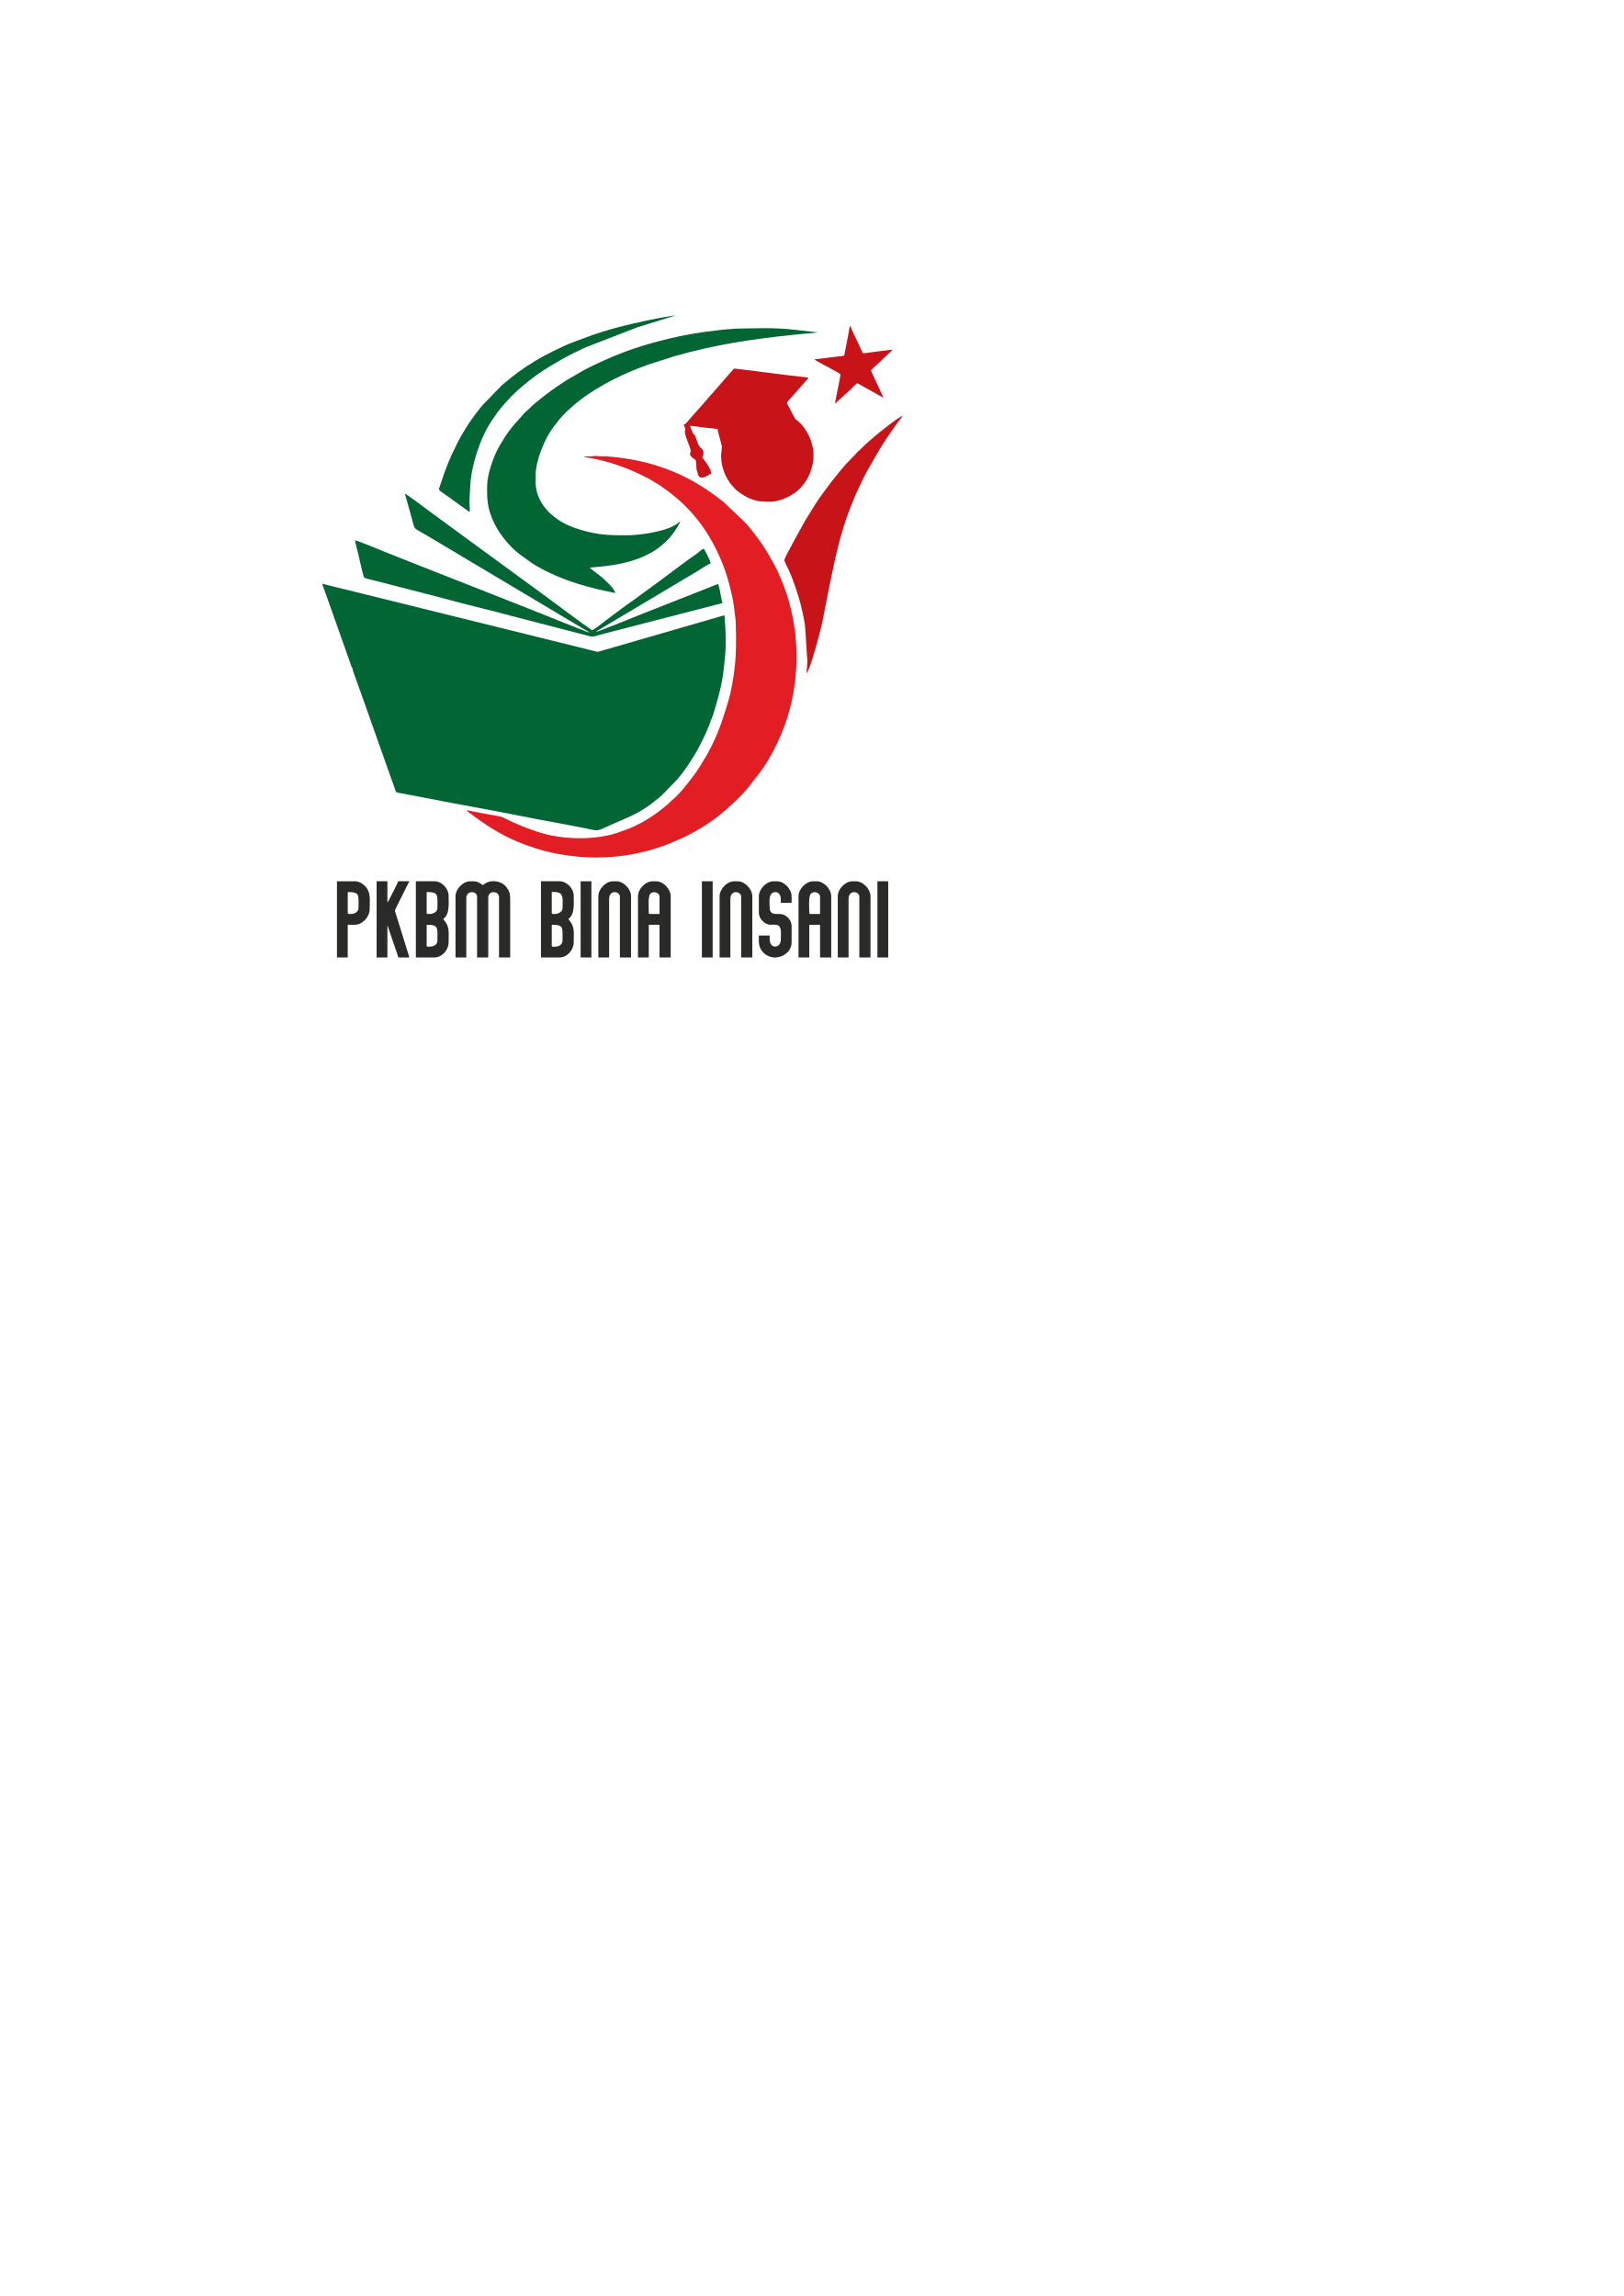
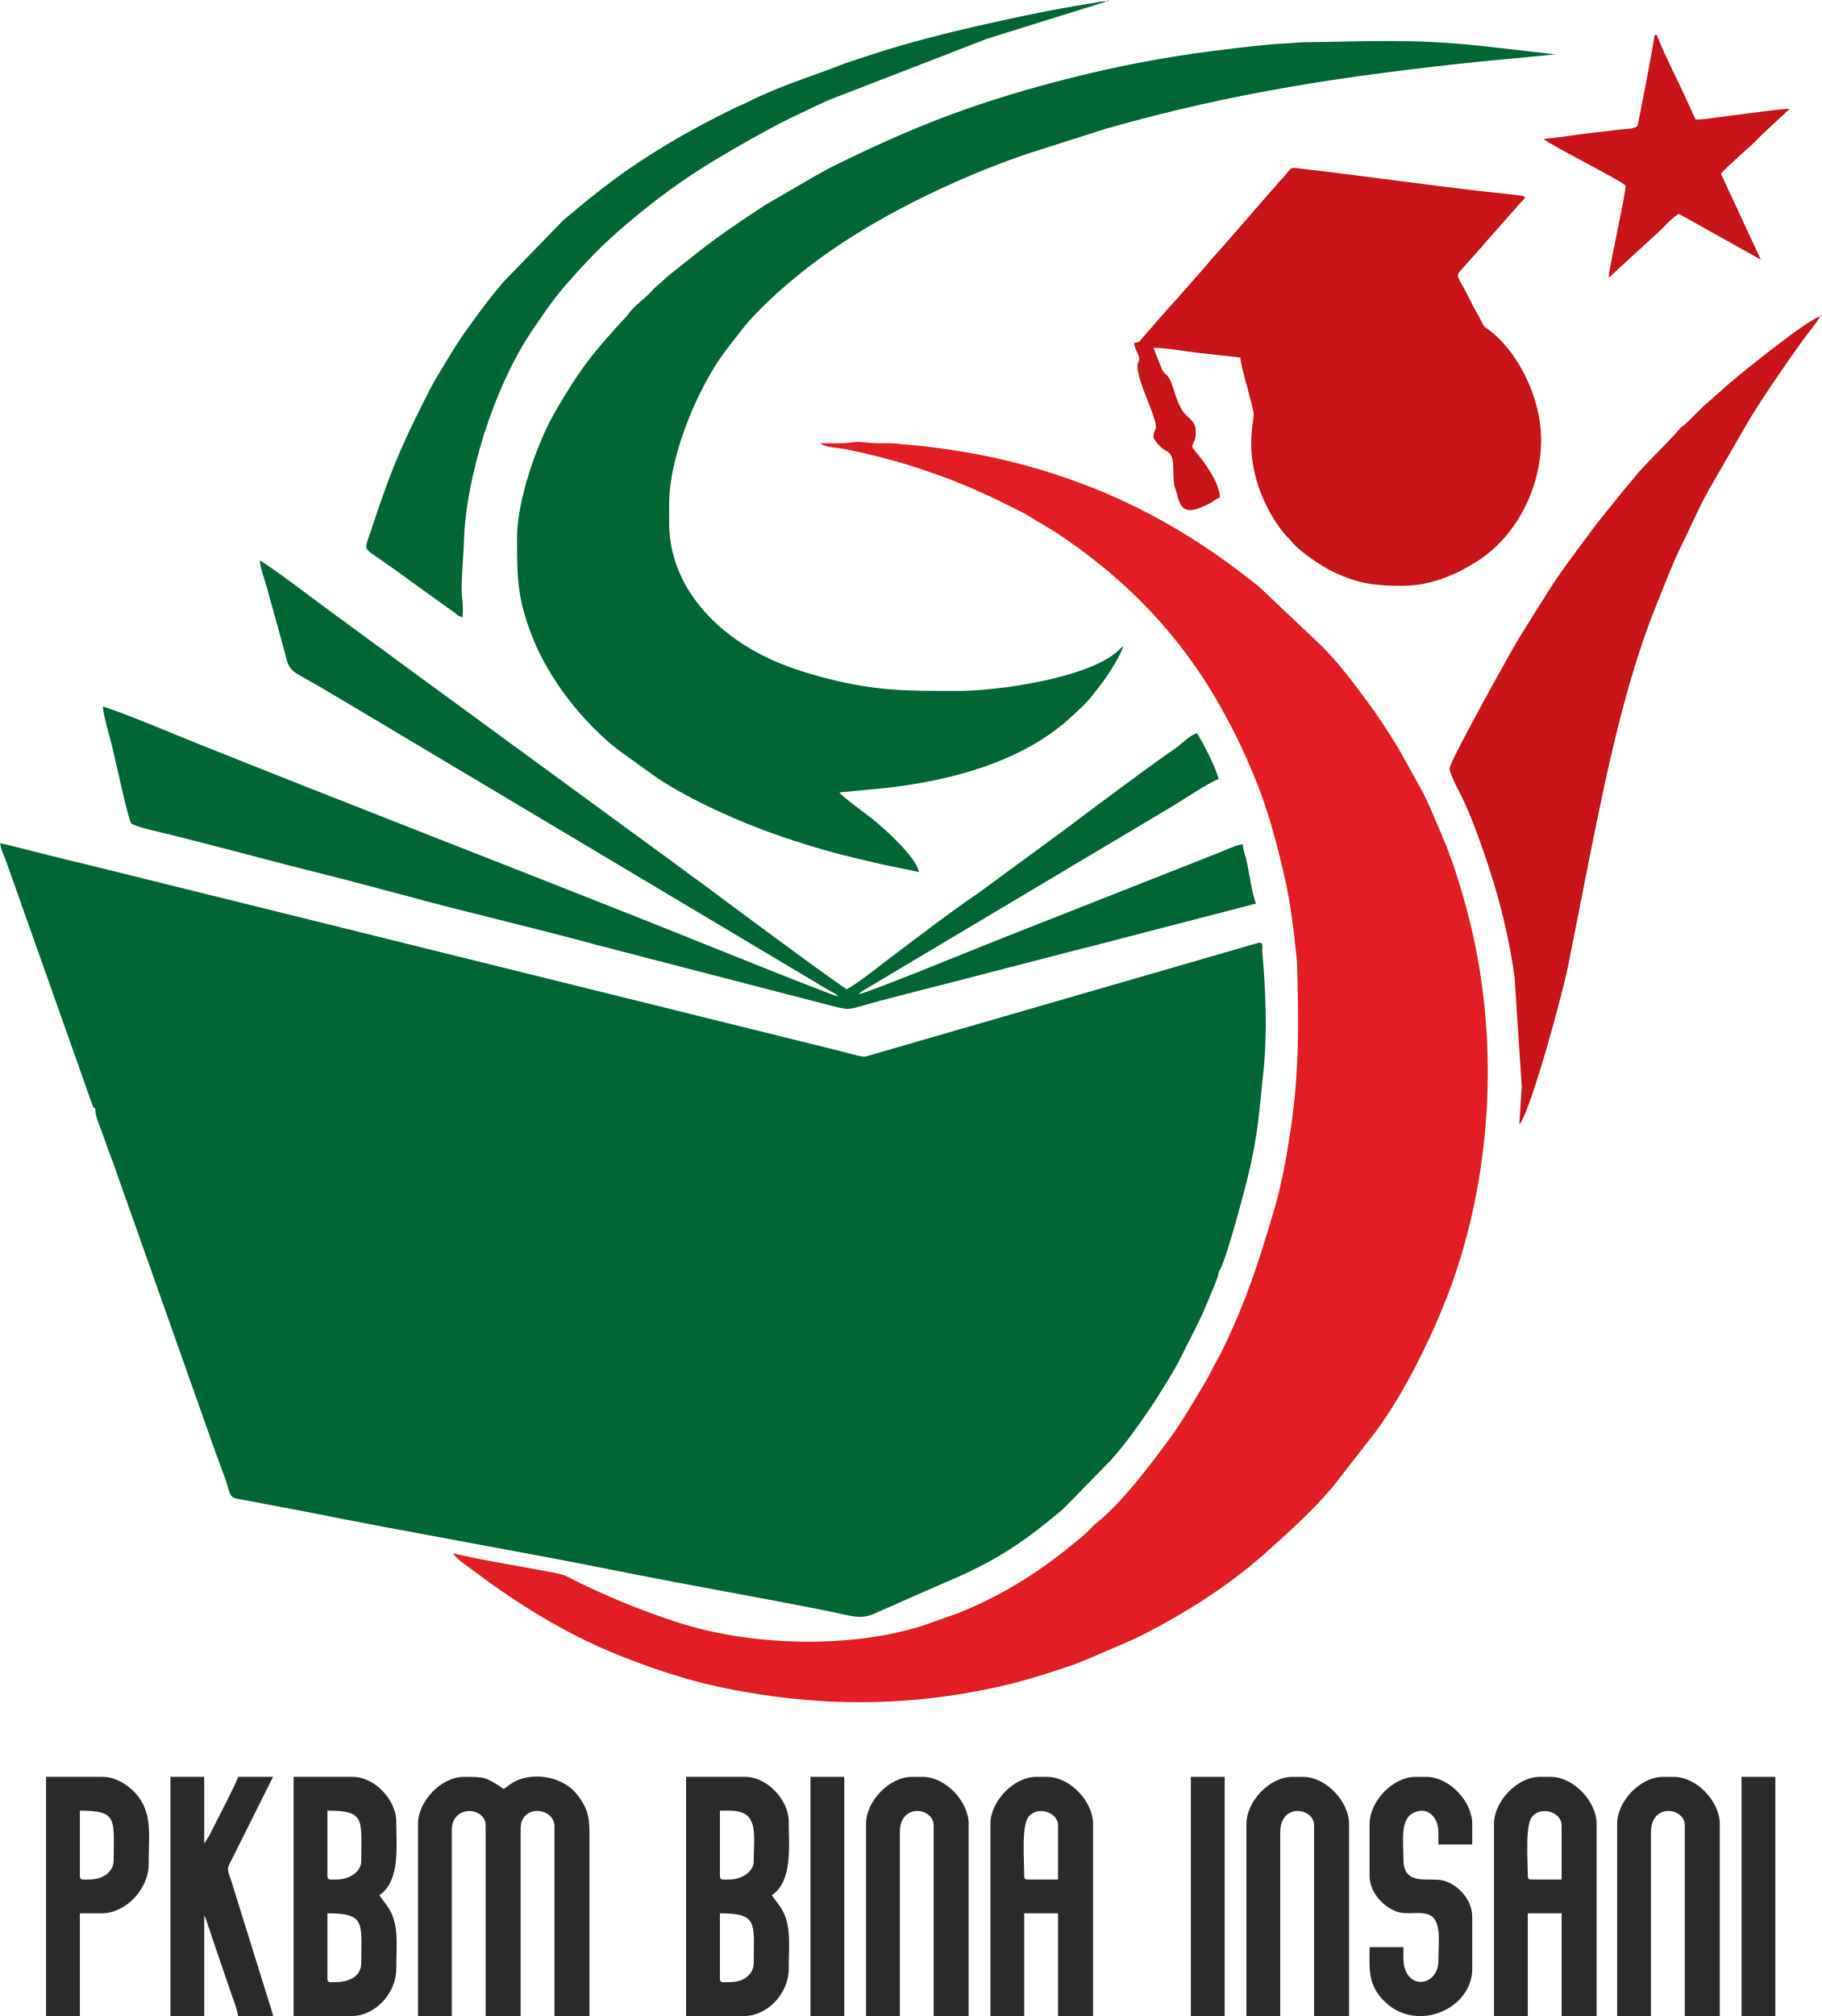
- <svg xmlns="http://www.w3.org/2000/svg" xml:space="preserve" width="8.268in" height="11.693in" version="1.1" style="shape-rendering:geometricPrecision; text-rendering:geometricPrecision; image-rendering:optimizeQuality; fill-rule:evenodd; clip-rule:evenodd" viewBox="0 0 8267.72 11692.91">
+ <svg xmlns="http://www.w3.org/2000/svg" xml:space="preserve" width="2.956in" height="3.271in" version="1.1" style="shape-rendering:geometricPrecision; text-rendering:geometricPrecision; image-rendering:optimizeQuality; fill-rule:evenodd; clip-rule:evenodd" viewBox="0 0 1752.5 1939.6">
  <defs>
    <style type="text/css">
   
    .fil5 {fill:#016535}
    .fil1 {fill:#016634}
    .fil3 {fill:#2A2A28}
    .fil4 {fill:#C5131A}
    .fil2 {fill:#C81319}
    .fil0 {fill:#E21D23}
   
  </style>
  </defs>
  <g id="Layer_x0020_1">
-     <path class="fil0" d="M2972.1 2324.12c7.88,6.85 31.45,7.61 41.36,9.6 42.36,8.47 83.9,19.4 124.02,32.78 65.45,21.83 105.74,40.8 164.59,70.62l49.13 29.27c32.44,21.23 60.73,42.29 89.96,66.85 66.52,55.89 124.15,123.11 168.81,197.72 26.71,44.62 49.93,91.75 69.43,140.3 20.83,51.85 34.15,102.51 47.73,162 7.65,33.48 13.07,76.28 16.9,112.47 0.95,9 2.16,17.4 2.34,25.1 2.32,95.23 3.75,169.62 -10.42,266.06 -6.13,41.67 -14.79,90.25 -26.64,130.17 -25.98,87.54 -44.4,145.63 -83.84,227.81 -4.56,9.52 -8.15,15.39 -13.07,24.17 -5.15,9.2 -8.11,16.87 -13.47,25.74 -19.73,32.65 -37.87,65.28 -60.69,96.12 -32.15,43.48 -76.58,102.53 -117.59,135.25 -3.99,3.19 -6.32,5.87 -10,9.6 -13.03,13.22 -27.83,24.44 -42.37,36.03 -52,41.43 -109.8,75.71 -171.91,100.55l-57.93 20.48c-116.8,37.35 -280.13,34.15 -403.79,-7.33 -59.58,-19.98 -110.62,-40.93 -165.04,-68.22 -12.63,-6.33 -13.5,-7.3 -28.91,-10.3 -53.63,-10.43 -111.17,-19.09 -164.49,-31.52 6.77,10.11 18.47,17.23 28.3,24.62 74.75,56.19 151.46,104.71 239.93,140.32 50.23,20.22 107.74,39.97 165.43,52.14 122.04,25.74 243.35,32.24 368.35,14.55 37.13,-5.25 71.08,-11.88 105.11,-20.33 32.72,-8.13 64.11,-18.61 94.74,-28.75 8.64,-2.86 14.26,-5.41 22.67,-8.69l65.89 -28.19c7.41,-3.71 12.89,-5.4 20.3,-9.1 73.83,-36.88 146.28,-82.21 207.89,-137.08 37.95,-33.8 76.91,-68.91 109.69,-107.88l68.63 -88.17c49.94,-66.58 99.72,-170.14 126.76,-247.64 63.74,-182.71 73.49,-393.7 26.29,-582.49 -12.86,-51.42 -27.86,-100.25 -48.66,-147.35 -9.7,-21.97 -18.77,-46.16 -30.68,-67.33l-35.06 -62.95c-16.43,-27.27 -33.73,-54.01 -52.35,-78.97 -22.89,-30.67 -46.19,-62.31 -73.45,-89.24l-100.74 -95.27c-81.53,-66.01 -169.57,-120.76 -267.42,-159.88 -94.19,-37.66 -185.17,-58.98 -288.64,-70.06 -7.86,-0.84 -21.37,-1.38 -30.56,-2.76 -9.65,-1.45 -20.44,-0.85 -30.54,-0.82 -13.55,0.03 -20.87,-1.48 -31.42,-2.04 -11.29,-0.59 -17.97,2.14 -31.28,2.06 -11.12,-0.06 -22.23,-0.03 -33.35,-0.03z" />
-     <path class="fil1" d="M3618.93 3668.74c10.96,-12.61 43.85,-139.69 47.07,-152.86 17.36,-71.09 18.68,-107.34 25.76,-174.17 6.35,-59.96 3.5,-132.74 -1.91,-190.79 -0.89,-9.55 2.55,-16.56 -5.42,-16.52l-639.94 185.19c-5.92,0.26 -33.57,-7.69 -41.02,-9.55l-1201.92 -297.54c-27.07,-6.77 -54.02,-12.95 -80.37,-19.6 -27.07,-6.83 -53.27,-13.78 -79.96,-20 0.81,9.65 5.51,17.84 8.6,26.69 3.62,10.36 6.33,17.5 9.8,27.44l131.2 370.51c2.56,5.19 0.95,3.4 5.24,6.58 -2.43,7.27 7.05,28.83 10.09,36.96 4.34,11.56 8.73,25.71 13.44,37.52 4.43,11.11 8.94,24.07 13,36l157.27 444.47c4.46,12.32 9.33,25.64 13.69,37.28 14.5,38.69 5.92,37.98 32.18,42.31 8.4,1.38 14.98,2.65 21.52,3.96 28.49,5.73 56.25,10.45 83.96,16.01 166.11,33.34 340.39,62.79 507.35,96.36 111.02,22.32 226.94,42.16 335.81,64.04 43.59,8.76 53.68,15.02 81.18,1.8 11.65,-5.6 22.92,-9.66 33.98,-15.02l69.44 -30.52c76.82,-32.17 123.47,-59.75 187.93,-113.92 5.96,-5 8.01,-6.17 13.59,-11.89l74.51 -76.42c4.53,-5.09 7.2,-8.65 11.69,-13.79 16.34,-18.69 50.54,-67.28 63.11,-87.81 12.83,-20.96 26.01,-40.38 37.07,-62.9 20.13,-40.98 29.8,-55.47 48.64,-102.28 3.3,-8.19 12.66,-28.33 13.42,-37.54z" />
-     <path class="fil1" d="M2480.12 2478.97c0,65.96 0.8,98.51 25.45,160.75 27,68.17 82.19,138.13 139.17,182.28l63.89 45.87c54.63,35.78 133.37,71.39 195.57,92.56 66.85,22.76 101.35,31.63 168.62,46.99 20.42,4.66 40.28,7.93 60,12.53 -5.85,-25.1 -53.84,-68.43 -75.1,-85.63 -12.65,-10.24 -49.17,-36.11 -54.27,-43.74l78.77 -7.48c26.88,-3.33 51.14,-7.13 75.94,-12.27 80.39,-16.66 162.92,-47.88 222.11,-103.27 11.47,-10.73 21.77,-19.39 33.14,-33.5 6.73,-8.35 12.2,-15.58 18.77,-24.35 7.71,-10.3 29.02,-43.94 31.9,-56.3 -4.91,3.28 -5.83,5.38 -10.36,9.24 -50.89,43.41 -194.65,63.28 -258.17,63.28 -80.94,0 -129.97,0.47 -209.73,-19.6 -46.57,-11.72 -86.73,-25.72 -123.58,-46.94 -75.54,-43.49 -135.15,-115.19 -135.15,-205.91l0 -31.36c0,-79.52 48.52,-191.19 90.44,-246.69 10.24,-13.56 19.33,-25.07 29.94,-38.66 20.26,-25.91 59.07,-61.3 85.7,-82.87l18.5 -14.82c98.56,-76.94 237.89,-144.35 356.31,-184.67l127.8 -40.76c207.58,-59.09 386.75,-85.57 602.93,-108.59l127.07 -12.09 -123.17 -14.03c-111.45,-11.69 -178.46,-6.82 -284.6,-5.65 -11.06,0.12 -18.25,1.67 -31.33,1.98 -28.73,0.7 -120.85,12.31 -151.72,16.84 -79.54,11.68 -151.43,27.11 -222.59,45.95 -141.67,37.49 -238.46,76.68 -363.29,138.49 -8.99,4.45 -14.48,8.31 -22.85,12.43l-84.3 48.99c-73.17,48.38 -84.91,57.14 -155.14,113.39 -6.54,5.24 -10.42,9.92 -17.64,15.69 -5.89,4.7 -11.25,10.88 -16.83,16.49 -7.45,7.49 -17.44,14.23 -26.47,24.49 -3.68,4.18 -3.92,5.58 -7.83,9.81 -51.87,56.07 -74.42,83.34 -115.09,153.44 -29.97,51.65 -62.81,144.19 -62.81,207.68z" />
-     <path class="fil2" d="M3481.72 2161.44c0.55,6.62 3.72,12.23 6.02,17.69 9.07,21.48 -14.47,-0.6 14.42,71.63 25.39,63.49 10.92,42.56 10.92,63.56 0,1.38 7.61,15.3 20.96,22.16 15.79,8.1 9.19,29.03 12.58,54.06 0.69,5.12 3.13,9.63 4.88,16.68 5.59,22.5 12.54,34.03 46.56,17.56 4.63,-2.24 7.45,-3.64 11.44,-6.2 4.7,-3.02 5.85,-4.79 11.38,-6.26 0,-20.76 -18.67,-48 -30.5,-63.59 -5.23,-6.89 -10.11,-12.06 -14.59,-18.74 2.99,-12.81 5.88,-6.46 5.88,-27.44 0,-13.61 -13.65,-20.65 -19.95,-29.06 -11.35,-15.15 -16.56,-43.41 -22.45,-53.99 -4.05,-7.27 -7.75,-7.65 -11.7,-13.79l-14.5 -36.46c22.85,0 48.48,5.37 70.56,7.84l70.56 7.84c0.35,15.58 21.83,81.42 21.5,91.99 -0.41,12.8 -3.86,22.25 -3.86,49.13 0,51.67 22.22,105.82 52.61,143.39 4.75,5.87 9.16,9.32 13.99,15.41 11.72,14.77 48.8,39.49 66,47.69 40.08,19.11 66.82,22.83 112.41,22.83 47.3,0 90.84,-18.98 127.05,-43.48 59.38,-40.16 98.36,-116.37 98.36,-193.69 0,-67.21 -36.16,-137.57 -77.02,-171.91 -20.6,-17.31 -11.2,-4.24 -23.59,-27.37 -3.41,-6.36 -6.01,-9.93 -9.17,-16.31 -2.88,-5.81 -5.3,-10.64 -8.48,-17 -21.17,-42.35 -23.61,-27.74 -0.72,-54.96l17.54 -19.7c4.3,-4.32 4.35,-4.5 8.19,-9.46l52.39 -59.33c14.58,-18.22 25.6,-18.4 -4.55,-21.52 -111.52,-11.54 -226.19,-28.43 -336.96,-41.34 -28.95,-3.37 -19.77,-4.92 -36.6,14.03 -3.71,4.17 -5.75,5.37 -9.44,10.15 -3.84,4.96 -3.89,5.13 -8.19,9.45l-26.44 30.4c-4.3,4.32 -4.35,4.5 -8.19,9.45l-44.73 51.31c-6.65,7.11 -10.95,12.66 -17.68,19.56 -4.26,4.37 -4.26,5.37 -7.91,9.74l-44.98 51.07c-6.65,7.11 -10.95,12.66 -17.68,19.56l-43.89 50.19c-5.93,6.49 -1.91,4.72 -12.44,7.17z" />
-     <path class="fil1" d="M3003.46 3221.84l0.59 0.59c-0.04,-0.04 -0.78,-0.39 -0.59,-0.59zm27.44 -1.96l-3.82 2.26 3.82 -2.26zm3.92 -1.96l-3.92 1.96 3.92 -1.96zm0 0c3.18,-4.33 10.7,-7.81 16.3,-11.14 6.86,-4.09 11.5,-6.95 18.36,-11.04l475.33 -283.22c11.51,-6.95 62.17,-40.3 74.11,-43.49 -4.28,-18.4 -25.7,-60.19 -35.28,-74.48 -11.45,3.06 -25.43,18.12 -35.67,25.09 -42.48,28.91 -139.93,102.12 -177.41,130.33l-141.31 103.7c-48.7,33.14 -95.23,69.2 -142.35,104.62 -17,12.78 -53.35,42.1 -71.68,51.8 -42.98,-28.78 -204.64,-149.24 -237.71,-173.91 -5.44,-4.06 -9.59,-6.64 -14.86,-10.61 -5.2,-3.93 -9.15,-6.93 -14.54,-10.94l-446.07 -326.2c-19.71,-14.81 -38.89,-28.54 -58.78,-43.14l-59.94 -43.95c-19.99,-14.37 -101.94,-77.15 -120.7,-87.07 0.21,9.54 7.58,30.41 10.5,40.46l22.15 79.78c19.74,68.32 3.74,48.84 68.15,86.7 22.79,13.39 42.71,25.28 65.19,38.69l740.42 441.51c6.25,3.76 9.7,5.78 15.94,9.54 6.01,3.63 12.85,5.88 16.54,10.91 -15.27,-3.56 -266.52,-105.15 -297.91,-117.63 -248.15,-98.61 -497.06,-194.8 -744.85,-293.99 -22.65,-9.06 -129.52,-53.81 -150.93,-58.8 1.31,15.78 10.76,47.01 14.89,63.51 4.18,16.69 26.18,119.08 31.11,125.69 3.95,5.3 55.98,16.64 62.19,18.18 85.13,21.07 167.81,44.09 252.47,65.07 20.37,5.04 41.34,10.33 62.31,16.08 19.87,5.45 43.66,11.39 63.53,16.84 104.77,28.74 210.08,52.45 314.77,81.17l376.74 97.59c33.8,8.37 29.42,8.67 63.41,-1.26 20.67,-6.04 41.85,-11.05 62.02,-16.39 21.43,-5.68 41.95,-10.99 63.91,-16.45l219.53 -56.84c11.73,-2.92 21.45,-4.99 32.84,-8.32l252.16 -65.38c-6.52,-13.59 -11.53,-53.92 -16.07,-72.13 -1.7,-6.81 -5.31,-15.89 -5.5,-23.91 -9.21,0.2 -30.73,10.33 -39.2,13.72l-350.03 138.03c-23.2,8.83 -220.96,90.2 -234.07,91.3z" />
-     <path class="fil2" d="M4595.04 2118.31c-20.64,5.51 -119.65,85.23 -145.63,107.22l-33.31 29.41c-17.07,14.27 -31.63,31.29 -41.18,39.19 -3.96,3.27 -4.96,3.16 -8.4,7.28 -17.62,21.09 -58.27,58.92 -76.42,82.35 -5.29,6.83 -8.98,10.53 -14.28,17.09l-42.83 53.21c-23.35,31.49 -60.7,80.17 -80.1,111.99 -4.61,7.57 -7.49,12.15 -12.2,19.16l-36.78 59.26c-10.62,17.66 -106.12,189.02 -109.88,205.87 -1.7,7.61 13.94,36.2 18.24,44.8 24.15,48.26 53.33,137.61 66.1,188.71 8.76,35.03 15.63,68.59 20.89,106.52l11.71 178.54 -3.98 60.7c18.77,-21.59 71.13,-216.76 78.91,-256.27l37.22 -188.19c26.63,-131.73 56.15,-274.31 106.48,-399.22 11.6,-28.8 27.91,-71.03 41.37,-97.79 16.1,-32.01 27.53,-60.96 47.59,-95.5l61.68 -106.89c24.63,-40.22 62.56,-95.7 90.99,-134.42 7.59,-10.33 18.06,-22.11 23.82,-33.02z" />
-     <path class="fil1" d="M3438.6 1606.73c-10.47,0 -19.03,2.2 -27.72,3.65 -10.37,1.72 -17.94,2.88 -28.59,4.73 -57.2,9.95 -105.9,20.75 -162.44,33.57 -44.3,10.04 -110.15,27.12 -152.95,41.1l-50.29 16.35c-52.28,20.7 -109.06,37.3 -162.78,64.59 -8.18,4.15 -15.28,6.69 -22.89,10.44 -36.94,18.19 -70.82,36.08 -105.7,56.98 -70.1,42 -107.67,71.79 -170.06,123.96l-97.46 100.51c-4.86,6.22 -9.19,10.91 -14.23,17.13 -5.46,6.74 -9.58,11.96 -14.61,18.71l-14.28 19.04c-5.11,7.08 -8.88,12.24 -14.02,19.3 -18.46,25.37 -33.85,52.01 -50.22,79.14 -8.31,13.77 -15.05,27.35 -22.47,42.21 -42.39,84.77 -54.81,117.41 -85.7,210.28 -10.93,32.85 -13.87,22.36 31,54.81 7.21,5.22 12.25,8.73 19.56,13.76 7.31,5.04 12.02,9.22 19.2,14.12l68.47 49.14c5.33,4.02 3.68,4.31 11.51,6.13 0,-10.1 0.63,-20.88 -0.83,-30.53 -2.91,-19.25 2.24,-68.85 2.8,-90.97 2.69,-104.95 48.91,-250.51 107.77,-339.14 14.3,-21.54 37.14,-55.08 54.46,-74.9 35.39,-40.48 60.65,-67.59 103.73,-104.03 44.38,-37.54 89.67,-71.02 139.85,-101.25 38.52,-23.2 81.93,-47.97 122.08,-68.04l43.76 -20.93c7.86,-3.77 13.74,-6.01 21.56,-9.8l255.74 -99.04 195.76 -61.01z" />
-     <path class="fil3" d="M2319.39 4564.5l0 311.65 54.88 0 0 -301.85c0,-41.81 54.88,-37.4 54.88,-7.84l0 309.69 56.84 0 0 -303.81c0,-40.94 54.88,-34.87 54.88,-3.92l0 307.73 56.84 0 0 -297.93c0,-31.01 -6.21,-43.13 -19.56,-60.81 -22.29,-29.5 -68.89,-37.26 -99.41,-22.88 -9.41,4.43 -12.85,8.2 -20.2,13.13 -29.2,-19.56 -30.3,-19.6 -64.68,-19.6 -36.78,0 -74.48,39.5 -74.48,76.44z" />
-     <path class="fil2" d="M4146.19 1830.18c13.72,11.93 133.28,70.79 133.28,76.44 0,14.81 -27.44,134.15 -27.44,148.97l84.8 -77.89c10.45,-10.51 16.57,-17.76 28.88,-26l133.29 74.48 -64.69 -139.17c6.2,-9.26 45.33,-42.26 55.38,-52.42 4.87,-4.93 8.68,-9.12 13.69,-13.75l42.66 -39.67c-14.39,0 -92.72,11.14 -113.85,13.56 -13.19,1.51 -25.34,4.09 -39.04,4.09l-23.49 -50.99c-7.49,-15.2 -36.82,-75.88 -39.23,-86.22l-3.92 0c0,7.01 -26.93,145.93 -27.51,146.94 -3.41,5.91 -21.05,5.37 -35.8,7.32 -13.66,1.81 -25.67,3.06 -38.61,4.51 -25.62,2.87 -53.02,7.69 -78.4,9.8z" />
-     <path class="fil3" d="M2184.15 4821.26c-7.94,0 -11.76,1.09 -11.76,-5.88l0 -105.84c62.73,0 54.88,15.75 54.88,80.37 0,23.94 -22.31,31.36 -43.12,31.36zm27.59 54.88l-94.24 0 0 -388.09 96.05 0c35.1,0 70.56,37.27 70.56,72.52 0,38.59 6.92,96.56 -27.44,119.56 6.23,9.3 12.78,15.85 18.34,26.74 13.38,26.2 9.1,57.72 9.1,92.83 0,39.31 -33.96,76.34 -72.37,76.44zm-23.67 -221.49c-11.11,0 -15.68,1.54 -15.68,-5.88l0 -105.85c62.41,0 54.88,14.02 54.88,82.32 0,17.21 -20.23,29.4 -39.2,29.4z" />
-     <path class="fil3" d="M2821.18 4821.26c-7.94,0 -11.76,1.09 -11.76,-5.88l0 -105.84c62.73,0 54.88,15.75 54.88,80.37 0,11.91 -5.8,18.7 -13.04,24.19 -7.37,5.58 -18.19,7.17 -30.07,7.17zm27.59 54.88l-94.24 0 0 -388.09 96.04 0c35.1,0 70.56,37.27 70.56,72.52 0,38.59 6.92,96.56 -27.44,119.56 6.23,9.3 12.78,15.85 18.34,26.74 13.38,26.2 9.1,57.72 9.1,92.83 0,39.31 -33.96,76.34 -72.37,76.44zm-23.67 -221.49c-11.11,0 -15.68,1.54 -15.68,-5.88l0 -105.85c14.68,0 32.13,-1.48 43.54,7.42 16.59,12.95 11.34,45.41 11.34,74.9 0,17.21 -20.23,29.4 -39.2,29.4z" />
-     <path class="fil3" d="M3303.35 4648.78c0,-26.54 -4.7,-82.19 7.44,-96.45 15.02,-17.63 47.44,-6.43 47.44,14.13l0 88.2 -49 0c-4.52,0 -5.88,-1.37 -5.88,-5.88zm111.72 227.37l-56.84 0 0 -166.61 -54.88 0 0 166.61 -54.88 0 0 -311.65c0,-36.76 37.73,-76.44 74.48,-76.44l17.64 0c36.75,0 74.48,39.68 74.48,76.44l0 311.65z" />
-     <path class="fil3" d="M4120.71 4648.78c0,-26.54 -4.7,-82.19 7.44,-96.45 15.02,-17.63 47.44,-6.43 47.44,14.13l0 88.2 -49 0c-4.52,0 -5.88,-1.37 -5.88,-5.88zm111.72 227.37l-56.84 0 0 -166.61 -54.88 0 0 166.61 -54.89 0 0 -311.65c0,-36.76 37.73,-76.44 74.48,-76.44l17.64 0c36.76,0 74.48,39.68 74.48,76.44l0 311.65z" />
-     <path class="fil3" d="M3046.58 4564.5l0 311.65 54.88 0 0 -297.93c0,-48.85 54.89,-39.96 54.89,-11.76l0 309.69 56.84 0 0 -311.65c0,-36.76 -37.89,-76.44 -74.48,-76.44l-17.64 0c-36.78,0 -74.48,39.5 -74.48,76.44z" />
-     <path class="fil3" d="M3664.01 4564.5l0 311.65 54.88 0 0 -297.93c0,-48.85 54.88,-39.96 54.88,-11.76l0 309.69 56.84 0 0 -311.65c0,-36.76 -37.89,-76.44 -74.48,-76.44l-17.64 0c-36.78,0 -74.48,39.5 -74.48,76.44z" />
-     <path class="fil3" d="M4265.75 4564.5l0 311.65 54.88 0 0 -297.93c0,-48.85 54.89,-39.96 54.89,-11.76l0 309.69 56.84 0 0 -311.65c0,-36.76 -37.89,-76.44 -74.48,-76.44l-17.64 0c-36.78,0 -74.48,39.5 -74.48,76.44z" />
-     <path class="fil3" d="M1972.46 4876.15l0 -162.69c1.42,2.04 0.13,-0.59 2.09,3.79l5.01 14.59c2.59,7.82 4.4,13.15 6.87,20.57l27.93 81.83c3.47,10.4 12.18,32.33 12.98,41.9l56.84 0c-1.85,-7.93 -5.15,-18.54 -7.58,-25.74l-55.85 -179.37c-10.56,-35.84 -13.55,-29.37 -3.88,-48.4l67.31 -134.59 -56.84 0c-2.16,9.25 -31.74,65.41 -39.85,81.67 -2.46,4.94 -3.92,8.27 -6.56,13.05l-5.98 9.7c-2.66,3.88 -0.54,1.14 -2.49,3.39l0 -107.81 -54.88 0 0 388.09 54.88 0z" />
-     <path class="fil3" d="M3863.94 4564.5l0 84.28c0,27.31 23.02,50.57 43.95,57.97 15.76,5.57 31.71,-0.02 47.47,3.5 26.84,5.99 20.31,41.41 20.31,75.74 0,44.41 -56.84,49.61 -56.84,-3.92l0 -17.64 -54.88 0c0,34.72 -3.69,61.29 24.92,88.76 15.38,14.77 33.81,21.88 52.22,22.96l10.16 0c41.17,-2.46 79.31,-34.05 79.31,-76.44l0 -84.28c0,-27.84 -22.12,-50.91 -43.74,-58.19 -24.72,-8.32 -67.98,11.27 -67.98,-35.9 0,-28.88 -5.13,-62.41 14.43,-73.78 22.96,-13.35 42.42,4.58 42.42,30.66l0 19.6 54.88 0 0 -33.32c0,-37.14 -37.78,-76.44 -74.48,-76.44l-17.64 0c-36.59,0 -74.48,39.69 -74.48,76.44z" />
-     <path class="fil3" d="M1786.25 4654.66c-11.11,0 -15.68,1.54 -15.68,-5.88l0 -105.85c62.08,0 54.89,13.96 54.89,80.36 0,20.02 -18.66,31.36 -39.2,31.36zm-15.68 221.49l-54.88 0 0 -388.09 92.13 0c21.57,0 41.7,14.27 52.46,25.94 28.82,31.24 22.02,66.88 22.02,115.19 0,40.93 -36.88,80.36 -76.44,80.36l-35.28 0 0 166.61z" />
-     <polygon class="fil3" points="4522.52,4876.15 4522.52,4488.05 4467.64,4488.05 4467.64,4876.15 " />
-     <polygon class="fil3" points="3011.3,4876.15 3011.3,4488.05 2956.42,4488.05 2956.42,4876.15 " />
-     <polygon class="fil3" points="3628.72,4876.15 3628.72,4488.05 3573.85,4488.05 3573.85,4876.15 " />
-     <polygon class="fil4" points="4595.04,2118.31 4597.01,2118.31 4595.37,2116.03 " />
-     <polygon class="fil5" points="3438.6,1606.73 3440.56,1606.73 3439.16,1604.78 3438.88,1604.78 " />
+     <path class="fil0" d="M789.09 426.5c4.67,4.06 18.65,4.51 24.52,5.69 25.12,5.02 49.74,11.5 73.53,19.44 38.8,12.94 62.69,24.19 97.59,41.87l29.13 17.36c19.23,12.59 36.01,25.07 53.34,39.63 39.44,33.14 73.61,72.99 100.09,117.23 15.84,26.45 29.61,54.4 41.17,83.18 12.35,30.74 20.25,60.78 28.3,96.05 4.54,19.85 7.75,45.23 10.02,66.68 0.56,5.33 1.28,10.32 1.39,14.88 1.37,56.46 2.22,100.57 -6.18,157.74 -3.63,24.71 -8.77,53.51 -15.8,77.18 -15.4,51.9 -26.33,86.34 -49.71,135.07 -2.71,5.64 -4.83,9.13 -7.75,14.33 -3.05,5.45 -4.81,10 -7.99,15.26 -11.7,19.36 -22.46,38.7 -35.98,56.99 -19.06,25.78 -45.4,60.79 -69.72,80.19 -2.37,1.89 -3.75,3.48 -5.93,5.69 -7.72,7.84 -16.5,14.49 -25.12,21.36 -30.83,24.56 -65.1,44.89 -101.93,59.61l-34.34 12.14c-69.25,22.15 -166.09,20.25 -239.41,-4.35 -35.32,-11.85 -65.59,-24.27 -97.85,-40.45 -7.49,-3.75 -8,-4.33 -17.14,-6.1 -31.8,-6.19 -65.91,-11.32 -97.53,-18.69 4.01,5.99 10.95,10.22 16.78,14.6 44.32,33.32 89.8,62.08 142.26,83.2 29.78,11.99 63.88,23.7 98.09,30.91 72.36,15.26 144.28,19.12 218.4,8.63 22.01,-3.11 42.15,-7.04 62.32,-12.06 19.4,-4.82 38.01,-11.04 56.17,-17.04 5.12,-1.7 8.46,-3.2 13.44,-5.15l39.07 -16.71c4.39,-2.2 7.64,-3.2 12.04,-5.4 43.77,-21.87 86.73,-48.74 123.26,-81.28 22.5,-20.04 45.6,-40.85 65.03,-63.96l40.69 -52.28c29.61,-39.48 59.12,-100.88 75.15,-146.83 37.79,-108.33 43.57,-233.43 15.59,-345.36 -7.62,-30.49 -16.52,-59.44 -28.85,-87.36 -5.75,-13.03 -11.13,-27.37 -18.19,-39.92l-20.78 -37.32c-9.74,-16.17 -20,-32.02 -31.04,-46.82 -13.57,-18.18 -27.39,-36.94 -43.55,-52.91l-59.73 -56.49c-48.34,-39.14 -100.54,-71.6 -158.55,-94.79 -55.84,-22.33 -109.79,-34.97 -171.13,-41.54 -4.66,-0.5 -12.67,-0.82 -18.12,-1.64 -5.72,-0.86 -12.12,-0.5 -18.1,-0.49 -8.03,0.02 -12.38,-0.88 -18.63,-1.21 -6.69,-0.35 -10.66,1.27 -18.54,1.22 -6.59,-0.04 -13.18,-0.02 -19.77,-0.02z" />
+     <path class="fil1" d="M1172.6 1223.73c6.5,-7.47 26,-82.82 27.91,-90.63 10.29,-42.15 11.08,-63.64 15.27,-103.27 3.77,-35.55 2.07,-78.7 -1.13,-113.12 -0.53,-5.66 1.51,-9.82 -3.21,-9.79l-379.42 109.8c-3.51,0.16 -19.9,-4.56 -24.32,-5.66l-712.62 -176.41c-16.05,-4.01 -32.03,-7.68 -47.65,-11.62 -16.05,-4.05 -31.58,-8.17 -47.41,-11.86 0.48,5.72 3.27,10.58 5.1,15.82 2.15,6.14 3.75,10.38 5.81,16.27l77.79 219.68c1.52,3.08 0.56,2.02 3.11,3.9 -1.44,4.31 4.18,17.1 5.98,21.91 2.57,6.86 5.18,15.25 7.97,22.25 2.63,6.58 5.3,14.27 7.71,21.34l93.25 263.53c2.64,7.31 5.53,15.2 8.12,22.1 8.6,22.94 3.51,22.52 19.08,25.08 4.98,0.82 8.88,1.57 12.76,2.35 16.89,3.4 33.35,6.2 49.78,9.49 98.48,19.77 201.82,37.23 300.81,57.13 65.82,13.23 134.55,25 199.11,37.97 25.84,5.2 31.83,8.91 48.13,1.06 6.91,-3.32 13.59,-5.73 20.14,-8.91l41.17 -18.1c45.55,-19.07 73.2,-35.43 111.43,-67.54 3.53,-2.97 4.75,-3.66 8.06,-7.05l44.18 -45.31c2.69,-3.02 4.27,-5.13 6.93,-8.18 9.69,-11.08 29.97,-39.89 37.42,-52.06 7.61,-12.43 15.42,-23.94 21.98,-37.29 11.93,-24.3 17.67,-32.89 28.84,-60.64 1.96,-4.86 7.5,-16.8 7.96,-22.26z" />
+     <path class="fil1" d="M497.4 518.31c0,39.11 0.47,58.41 15.09,95.31 16.01,40.42 48.73,81.9 82.52,108.07l37.88 27.2c32.39,21.21 79.08,42.32 115.95,54.88 39.64,13.49 60.09,18.76 99.97,27.86 12.11,2.76 23.88,4.7 35.57,7.43 -3.47,-14.88 -31.92,-40.57 -44.53,-50.77 -7.5,-6.07 -29.15,-21.41 -32.18,-25.93l46.7 -4.43c15.94,-1.98 30.32,-4.23 45.02,-7.27 47.66,-9.88 96.59,-28.39 131.69,-61.23 6.8,-6.36 12.91,-11.49 19.65,-19.86 3.99,-4.95 7.23,-9.24 11.13,-14.44 4.57,-6.11 17.21,-26.05 18.91,-33.38 -2.91,1.95 -3.45,3.19 -6.14,5.48 -30.17,25.74 -115.41,37.52 -153.07,37.52 -47.99,0 -77.06,0.28 -124.35,-11.62 -27.61,-6.95 -51.42,-15.25 -73.27,-27.83 -44.79,-25.79 -80.13,-68.3 -80.13,-122.08l0 -18.59c0,-47.15 28.77,-113.36 53.62,-146.26 6.07,-8.04 11.46,-14.87 17.75,-22.92 12.01,-15.36 35.03,-36.34 50.81,-49.13l10.97 -8.79c58.44,-45.62 141.04,-85.59 211.26,-109.49l75.77 -24.17c123.08,-35.03 229.31,-50.73 357.48,-64.38l75.34 -7.17 -73.03 -8.32c-66.08,-6.93 -105.81,-4.05 -168.74,-3.35 -6.55,0.07 -10.82,0.99 -18.58,1.18 -17.04,0.42 -71.65,7.3 -89.96,9.99 -47.16,6.93 -89.78,16.08 -131.97,27.24 -83.99,22.23 -141.38,45.46 -215.4,82.11 -5.33,2.64 -8.58,4.93 -13.55,7.37l-49.98 29.05c-43.38,28.69 -50.34,33.88 -91.98,67.23 -3.87,3.1 -6.18,5.88 -10.46,9.3 -3.49,2.79 -6.67,6.45 -9.98,9.78 -4.42,4.44 -10.34,8.44 -15.7,14.52 -2.18,2.48 -2.32,3.31 -4.64,5.82 -30.75,33.25 -44.12,49.41 -68.24,90.97 -17.77,30.62 -37.24,85.49 -37.24,123.13z" />
+     <path class="fil2" d="M1091.25 330.05c0.33,3.93 2.2,7.25 3.57,10.49 5.38,12.74 -8.58,-0.36 8.55,42.47 15.06,37.64 6.48,25.23 6.48,37.69 0,0.82 4.51,9.07 12.43,13.14 9.36,4.8 5.45,17.21 7.46,32.05 0.41,3.04 1.85,5.71 2.89,9.89 3.32,13.34 7.43,20.18 27.6,10.41 2.74,-1.33 4.42,-2.16 6.79,-3.68 2.79,-1.79 3.47,-2.84 6.75,-3.71 0,-12.31 -11.07,-28.46 -18.08,-37.7 -3.1,-4.08 -5.99,-7.15 -8.65,-11.11 1.77,-7.6 3.49,-3.83 3.49,-16.27 0,-8.07 -8.1,-12.24 -11.83,-17.23 -6.73,-8.98 -9.82,-25.74 -13.31,-32.01 -2.4,-4.31 -4.6,-4.54 -6.94,-8.17l-8.6 -21.62c13.55,0 28.75,3.18 41.84,4.65l41.84 4.65c0.21,9.24 12.94,48.27 12.75,54.54 -0.24,7.59 -2.29,13.19 -2.29,29.13 0,30.63 13.18,62.74 31.2,85.02 2.82,3.48 5.43,5.53 8.3,9.14 6.95,8.76 28.93,23.41 39.13,28.27 23.77,11.33 39.62,13.54 66.65,13.54 28.04,0 53.86,-11.26 75.33,-25.78 35.21,-23.81 58.32,-69 58.32,-114.84 0,-39.85 -21.44,-81.56 -45.67,-101.93 -12.21,-10.27 -6.64,-2.51 -13.98,-16.23 -2.02,-3.77 -3.56,-5.89 -5.44,-9.67 -1.71,-3.45 -3.14,-6.31 -5.03,-10.08 -12.55,-25.11 -14,-16.45 -0.43,-32.58l10.4 -11.68c2.55,-2.56 2.58,-2.67 4.86,-5.61l31.06 -35.18c8.65,-10.8 15.18,-10.91 -2.7,-12.76 -66.12,-6.84 -134.11,-16.85 -199.79,-24.51 -17.16,-2 -11.72,-2.92 -21.7,8.32 -2.2,2.47 -3.41,3.19 -5.6,6.02 -2.28,2.94 -2.31,3.04 -4.86,5.6l-15.68 18.03c-2.55,2.56 -2.58,2.67 -4.85,5.6l-26.52 30.42c-3.94,4.22 -6.49,7.5 -10.48,11.6 -2.52,2.59 -2.52,3.19 -4.69,5.77l-26.67 30.28c-3.94,4.21 -6.49,7.5 -10.48,11.6l-26.02 29.75c-3.51,3.85 -1.13,2.8 -7.37,4.25z" />
+     <path class="fil1" d="M807.69 958.76l0.35 0.35c-0.02,-0.02 -0.46,-0.23 -0.35,-0.35zm16.27 -1.16l-2.27 1.34 2.27 -1.34zm2.32 -1.16l-2.32 1.16 2.32 -1.16zm0 0c1.88,-2.57 6.34,-4.63 9.66,-6.6 4.07,-2.42 6.82,-4.12 10.89,-6.55l281.82 -167.92c6.83,-4.12 36.86,-23.89 43.94,-25.78 -2.54,-10.91 -15.24,-35.68 -20.92,-44.16 -6.79,1.81 -15.08,10.74 -21.15,14.88 -25.19,17.14 -82.96,60.55 -105.19,77.27l-83.78 61.48c-28.88,19.65 -56.46,41.03 -84.4,62.03 -10.08,7.58 -31.63,24.96 -42.5,30.71 -25.49,-17.07 -121.33,-88.48 -140.94,-103.11 -3.22,-2.4 -5.69,-3.94 -8.81,-6.29 -3.09,-2.33 -5.42,-4.11 -8.62,-6.49l-264.48 -193.4c-11.69,-8.78 -23.06,-16.92 -34.85,-25.58l-35.54 -26.06c-11.85,-8.52 -60.44,-45.74 -71.56,-51.62 0.13,5.66 4.5,18.03 6.22,23.99l13.13 47.3c11.7,40.51 2.22,28.96 40.41,51.4 13.51,7.94 25.32,14.99 38.65,22.94l439 261.77c3.7,2.23 5.75,3.43 9.45,5.66 3.56,2.15 7.62,3.49 9.8,6.47 -9.05,-2.11 -158.02,-62.34 -176.63,-69.74 -147.13,-58.47 -294.71,-115.49 -441.62,-174.31 -13.43,-5.37 -76.79,-31.9 -89.48,-34.86 0.78,9.35 6.38,27.87 8.83,37.66 2.48,9.9 15.52,70.6 18.45,74.52 2.34,3.14 33.19,9.87 36.87,10.78 50.48,12.49 99.5,26.14 149.69,38.58 12.08,2.99 24.51,6.13 36.95,9.54 11.78,3.23 25.89,6.75 37.67,9.98 62.12,17.04 124.56,31.1 186.63,48.13l223.37 57.86c20.04,4.96 17.44,5.14 37.6,-0.75 12.25,-3.58 24.81,-6.55 36.77,-9.72 12.71,-3.37 24.87,-6.51 37.89,-9.75l130.16 -33.7c6.95,-1.73 12.72,-2.96 19.47,-4.93l149.5 -38.76c-3.87,-8.06 -6.84,-31.97 -9.53,-42.77 -1.01,-4.04 -3.15,-9.42 -3.26,-14.18 -5.46,0.12 -18.22,6.13 -23.24,8.13l-207.53 81.84c-13.76,5.23 -131.01,53.48 -138.78,54.13z" />
+     <path class="fil2" d="M1751.34 304.48c-12.24,3.27 -70.94,50.53 -86.34,63.57l-19.75 17.44c-10.12,8.46 -18.75,18.55 -24.42,23.23 -2.35,1.94 -2.94,1.87 -4.98,4.32 -10.45,12.5 -34.55,34.93 -45.31,48.82 -3.14,4.05 -5.32,6.24 -8.46,10.13l-25.4 31.55c-13.85,18.67 -35.99,47.53 -47.49,66.4 -2.73,4.49 -4.44,7.2 -7.23,11.36l-21.81 35.14c-6.3,10.47 -62.92,112.07 -65.15,122.06 -1.01,4.51 8.26,21.47 10.81,26.56 14.32,28.61 31.62,81.59 39.19,111.89 5.19,20.77 9.27,40.67 12.38,63.16l6.94 105.86 -2.36 35.99c11.13,-12.8 42.17,-128.52 46.79,-151.94l22.07 -111.58c15.79,-78.1 33.29,-162.64 63.13,-236.7 6.88,-17.08 16.55,-42.11 24.53,-57.98 9.55,-18.98 16.32,-36.14 28.21,-56.62l36.57 -63.37c14.61,-23.85 37.09,-56.74 53.95,-79.7 4.5,-6.13 10.71,-13.11 14.12,-19.58z" />
+     <path class="fil1" d="M1065.68 1.16c-6.21,0 -11.28,1.3 -16.43,2.16 -6.15,1.02 -10.63,1.71 -16.95,2.8 -33.91,5.9 -62.79,12.3 -96.31,19.9 -26.27,5.95 -65.31,16.08 -90.68,24.37l-29.82 9.69c-30.99,12.27 -64.66,22.11 -96.51,38.3 -4.85,2.46 -9.06,3.97 -13.57,6.19 -21.9,10.79 -41.99,21.39 -62.67,33.78 -41.56,24.9 -63.84,42.56 -100.83,73.49l-57.78 59.59c-2.88,3.69 -5.45,6.47 -8.44,10.16 -3.24,4 -5.68,7.09 -8.66,11.09l-8.47 11.29c-3.03,4.2 -5.27,7.25 -8.31,11.44 -10.95,15.04 -20.07,30.84 -29.78,46.92 -4.93,8.16 -8.92,16.22 -13.32,25.03 -25.13,50.26 -32.5,69.61 -50.81,124.67 -6.48,19.48 -8.22,13.26 18.38,32.5 4.27,3.09 7.26,5.18 11.59,8.16 4.33,2.99 7.12,5.47 11.38,8.37l40.6 29.13c3.16,2.38 2.18,2.55 6.82,3.63 0,-5.99 0.38,-12.38 -0.49,-18.1 -1.73,-11.41 1.33,-40.82 1.66,-53.94 1.59,-62.22 29,-148.53 63.9,-201.08 8.48,-12.77 22.02,-32.66 32.29,-44.41 20.98,-24 35.96,-40.07 61.5,-61.68 26.31,-22.25 53.16,-42.11 82.92,-60.03 22.84,-13.76 48.57,-28.44 72.38,-40.34l25.95 -12.41c4.66,-2.24 8.15,-3.56 12.78,-5.81l151.63 -58.72 116.06 -36.17z" />
+     <path class="fil3" d="M402.1 1754.83l0 184.78 32.54 0 0 -178.97c0,-24.79 32.54,-22.18 32.54,-4.65l0 183.62 33.7 0 0 -180.13c0,-24.28 32.54,-20.67 32.54,-2.32l0 182.46 33.7 0 0 -176.64c0,-18.39 -3.68,-25.57 -11.6,-36.05 -13.21,-17.49 -40.84,-22.09 -58.94,-13.57 -5.58,2.63 -7.62,4.86 -11.98,7.78 -17.31,-11.59 -17.96,-11.62 -38.35,-11.62 -21.81,0 -44.16,23.42 -44.16,45.32z" />
+     <path class="fil2" d="M1485.21 133.64c8.13,7.07 79.02,41.97 79.02,45.32 0,8.78 -16.27,79.54 -16.27,88.32l50.28 -46.18c6.2,-6.23 9.83,-10.53 17.12,-15.42l79.03 44.16 -38.35 -82.51c3.67,-5.49 26.88,-25.06 32.84,-31.08 2.89,-2.92 5.14,-5.41 8.11,-8.15l25.29 -23.52c-8.53,0 -54.97,6.6 -67.5,8.04 -7.82,0.89 -15.02,2.42 -23.15,2.42l-13.93 -30.23c-4.44,-9.01 -21.83,-44.99 -23.26,-51.12l-2.32 0c0,4.15 -15.97,86.52 -16.31,87.12 -2.02,3.5 -12.48,3.18 -21.23,4.34 -8.1,1.07 -15.22,1.82 -22.89,2.68 -15.19,1.7 -31.44,4.56 -46.48,5.81z" />
+     <path class="fil3" d="M321.91 1907.07c-4.71,0 -6.97,0.64 -6.97,-3.49l0 -62.75c37.19,0 32.54,9.34 32.54,47.65 0,14.19 -13.23,18.59 -25.56,18.59zm16.36 32.54l-55.87 0 0 -230.1 56.95 0c20.81,0 41.84,22.1 41.84,43 0,22.88 4.1,57.25 -16.27,70.89 3.69,5.51 7.58,9.4 10.88,15.85 7.93,15.53 5.4,34.22 5.4,55.04 0,23.31 -20.14,45.26 -42.91,45.32zm-14.04 -131.32c-6.58,0 -9.3,0.91 -9.3,-3.49l0 -62.76c37.01,0 32.54,8.31 32.54,48.81 0,10.2 -12,17.43 -23.24,17.43z" />
+     <path class="fil3" d="M699.61 1907.07c-4.71,0 -6.97,0.64 -6.97,-3.49l0 -62.75c37.19,0 32.54,9.34 32.54,47.65 0,7.06 -3.44,11.09 -7.73,14.34 -4.37,3.31 -10.79,4.25 -17.83,4.25zm16.36 32.54l-55.87 0 0 -230.1 56.94 0c20.81,0 41.84,22.1 41.84,43 0,22.88 4.1,57.25 -16.27,70.89 3.69,5.51 7.58,9.4 10.87,15.85 7.93,15.53 5.4,34.22 5.4,55.04 0,23.31 -20.14,45.26 -42.91,45.32zm-14.04 -131.32c-6.58,0 -9.3,0.91 -9.3,-3.49l0 -62.76c8.7,0 19.05,-0.88 25.81,4.4 9.83,7.68 6.73,26.92 6.73,44.41 0,10.2 -12,17.43 -23.24,17.43z" />
+     <path class="fil3" d="M985.49 1804.8c0,-15.74 -2.79,-48.73 4.41,-57.18 8.9,-10.46 28.13,-3.81 28.13,8.38l0 52.29 -29.05 0c-2.68,0 -3.49,-0.81 -3.49,-3.49zm66.24 134.81l-33.7 0 0 -98.78 -32.54 0 0 98.78 -32.54 0 0 -184.78c0,-21.8 22.37,-45.32 44.16,-45.32l10.46 0c21.79,0 44.16,23.53 44.16,45.32l0 184.78z" />
+     <path class="fil3" d="M1470.11 1804.8c0,-15.74 -2.79,-48.73 4.41,-57.18 8.9,-10.46 28.13,-3.81 28.13,8.38l0 52.29 -29.05 0c-2.68,0 -3.49,-0.81 -3.49,-3.49zm66.24 134.81l-33.7 0 0 -98.78 -32.54 0 0 98.78 -32.54 0 0 -184.78c0,-21.8 22.37,-45.32 44.16,-45.32l10.46 0c21.79,0 44.16,23.53 44.16,45.32l0 184.78z" />
+     <path class="fil3" d="M833.25 1754.83l0 184.78 32.54 0 0 -176.64c0,-28.97 32.54,-23.69 32.54,-6.97l0 183.62 33.7 0 0 -184.78c0,-21.79 -22.46,-45.32 -44.16,-45.32l-10.46 0c-21.81,0 -44.16,23.42 -44.16,45.32z" />
+     <path class="fil3" d="M1199.33 1754.83l0 184.78 32.54 0 0 -176.64c0,-28.97 32.54,-23.69 32.54,-6.97l0 183.62 33.7 0 0 -184.78c0,-21.79 -22.47,-45.32 -44.16,-45.32l-10.46 0c-21.81,0 -44.16,23.42 -44.16,45.32z" />
+     <path class="fil3" d="M1556.1 1754.83l0 184.78 32.54 0 0 -176.64c0,-28.97 32.54,-23.69 32.54,-6.97l0 183.62 33.7 0 0 -184.78c0,-21.79 -22.46,-45.32 -44.16,-45.32l-10.46 0c-21.81,0 -44.16,23.42 -44.16,45.32z" />
+     <path class="fil3" d="M196.4 1939.6l0 -96.46c0.84,1.21 0.07,-0.35 1.24,2.25l2.97 8.65c1.54,4.64 2.61,7.79 4.07,12.2l16.56 48.52c2.06,6.17 7.22,19.17 7.7,24.84l33.7 0c-1.1,-4.7 -3.05,-10.99 -4.5,-15.26l-33.11 -106.35c-6.26,-21.25 -8.03,-17.42 -2.3,-28.7l39.91 -79.8 -33.7 0c-1.28,5.49 -18.82,38.78 -23.63,48.42 -1.46,2.93 -2.32,4.9 -3.89,7.74l-3.55 5.75c-1.58,2.3 -0.32,0.68 -1.48,2.01l0 -63.92 -32.54 0 0 230.1 32.54 0z" />
+     <path class="fil3" d="M1317.86 1754.83l0 49.97c0,16.19 13.65,29.98 26.06,34.37 9.34,3.3 18.8,-0.01 28.14,2.07 15.92,3.55 12.04,24.55 12.04,44.91 0,26.33 -33.7,29.41 -33.7,-2.32l0 -10.46 -32.54 0c0,20.59 -2.19,36.34 14.78,52.63 9.12,8.76 20.05,12.97 30.96,13.61l6.02 0c24.41,-1.46 47.02,-20.19 47.02,-45.32l0 -49.97c0,-16.51 -13.12,-30.18 -25.93,-34.5 -14.66,-4.93 -40.31,6.68 -40.31,-21.29 0,-17.12 -3.04,-37.01 8.55,-43.74 13.61,-7.92 25.15,2.71 25.15,18.18l0 11.62 32.54 0 0 -19.75c0,-22.02 -22.4,-45.32 -44.16,-45.32l-10.46 0c-21.69,0 -44.16,23.53 -44.16,45.32z" />
+     <path class="fil3" d="M86 1808.28c-6.58,0 -9.3,0.91 -9.3,-3.49l0 -62.76c36.81,0 32.54,8.27 32.54,47.65 0,11.87 -11.06,18.59 -23.24,18.59zm-9.3 131.32l-32.54 0 0 -230.1 54.62 0c12.79,0 24.72,8.46 31.1,15.38 17.09,18.52 13.06,39.65 13.06,68.29 0,24.27 -21.87,47.65 -45.32,47.65l-20.92 0 0 98.78z" />
+     <polygon class="fil3" points="1708.34,1939.6 1708.34,1709.5 1675.8,1709.5 1675.8,1939.6 " />
+     <polygon class="fil3" points="812.34,1939.6 812.34,1709.5 779.8,1709.5 779.8,1939.6 " />
+     <polygon class="fil3" points="1178.41,1939.6 1178.41,1709.5 1145.87,1709.5 1145.87,1939.6 " />
+     <polygon class="fil4" points="1751.34,304.48 1752.5,304.48 1751.53,303.12 " />
+     <polygon class="fil5" points="1065.68,1.16 1066.84,1.16 1066.01,0 1065.85,0 " />
  </g>
</svg>
